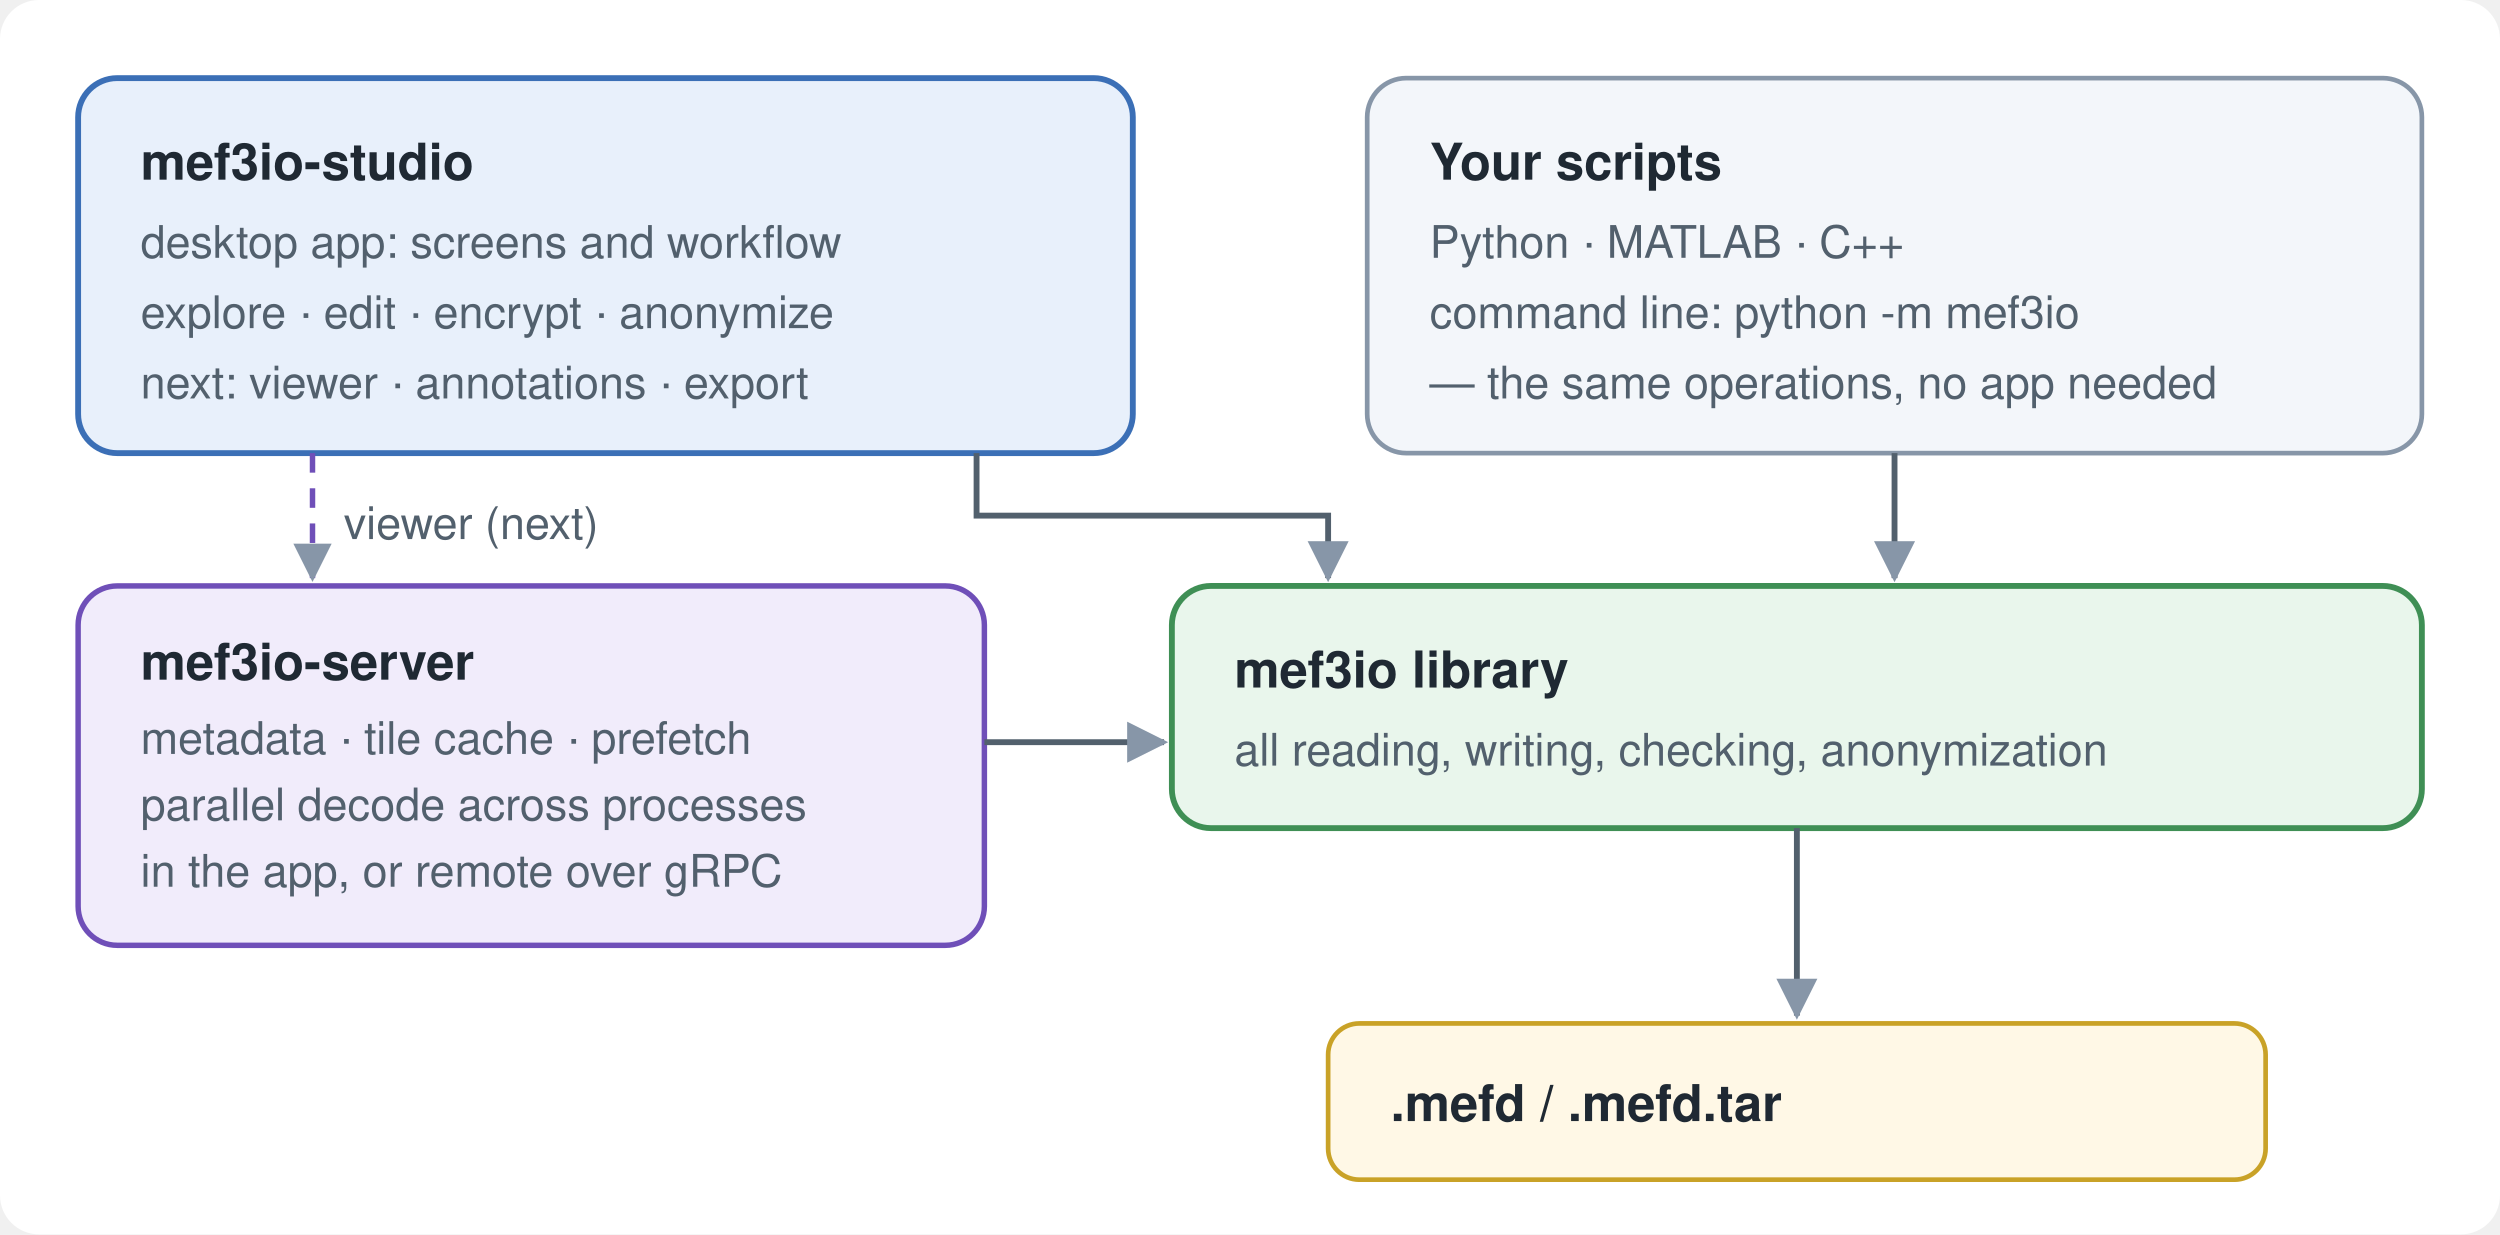
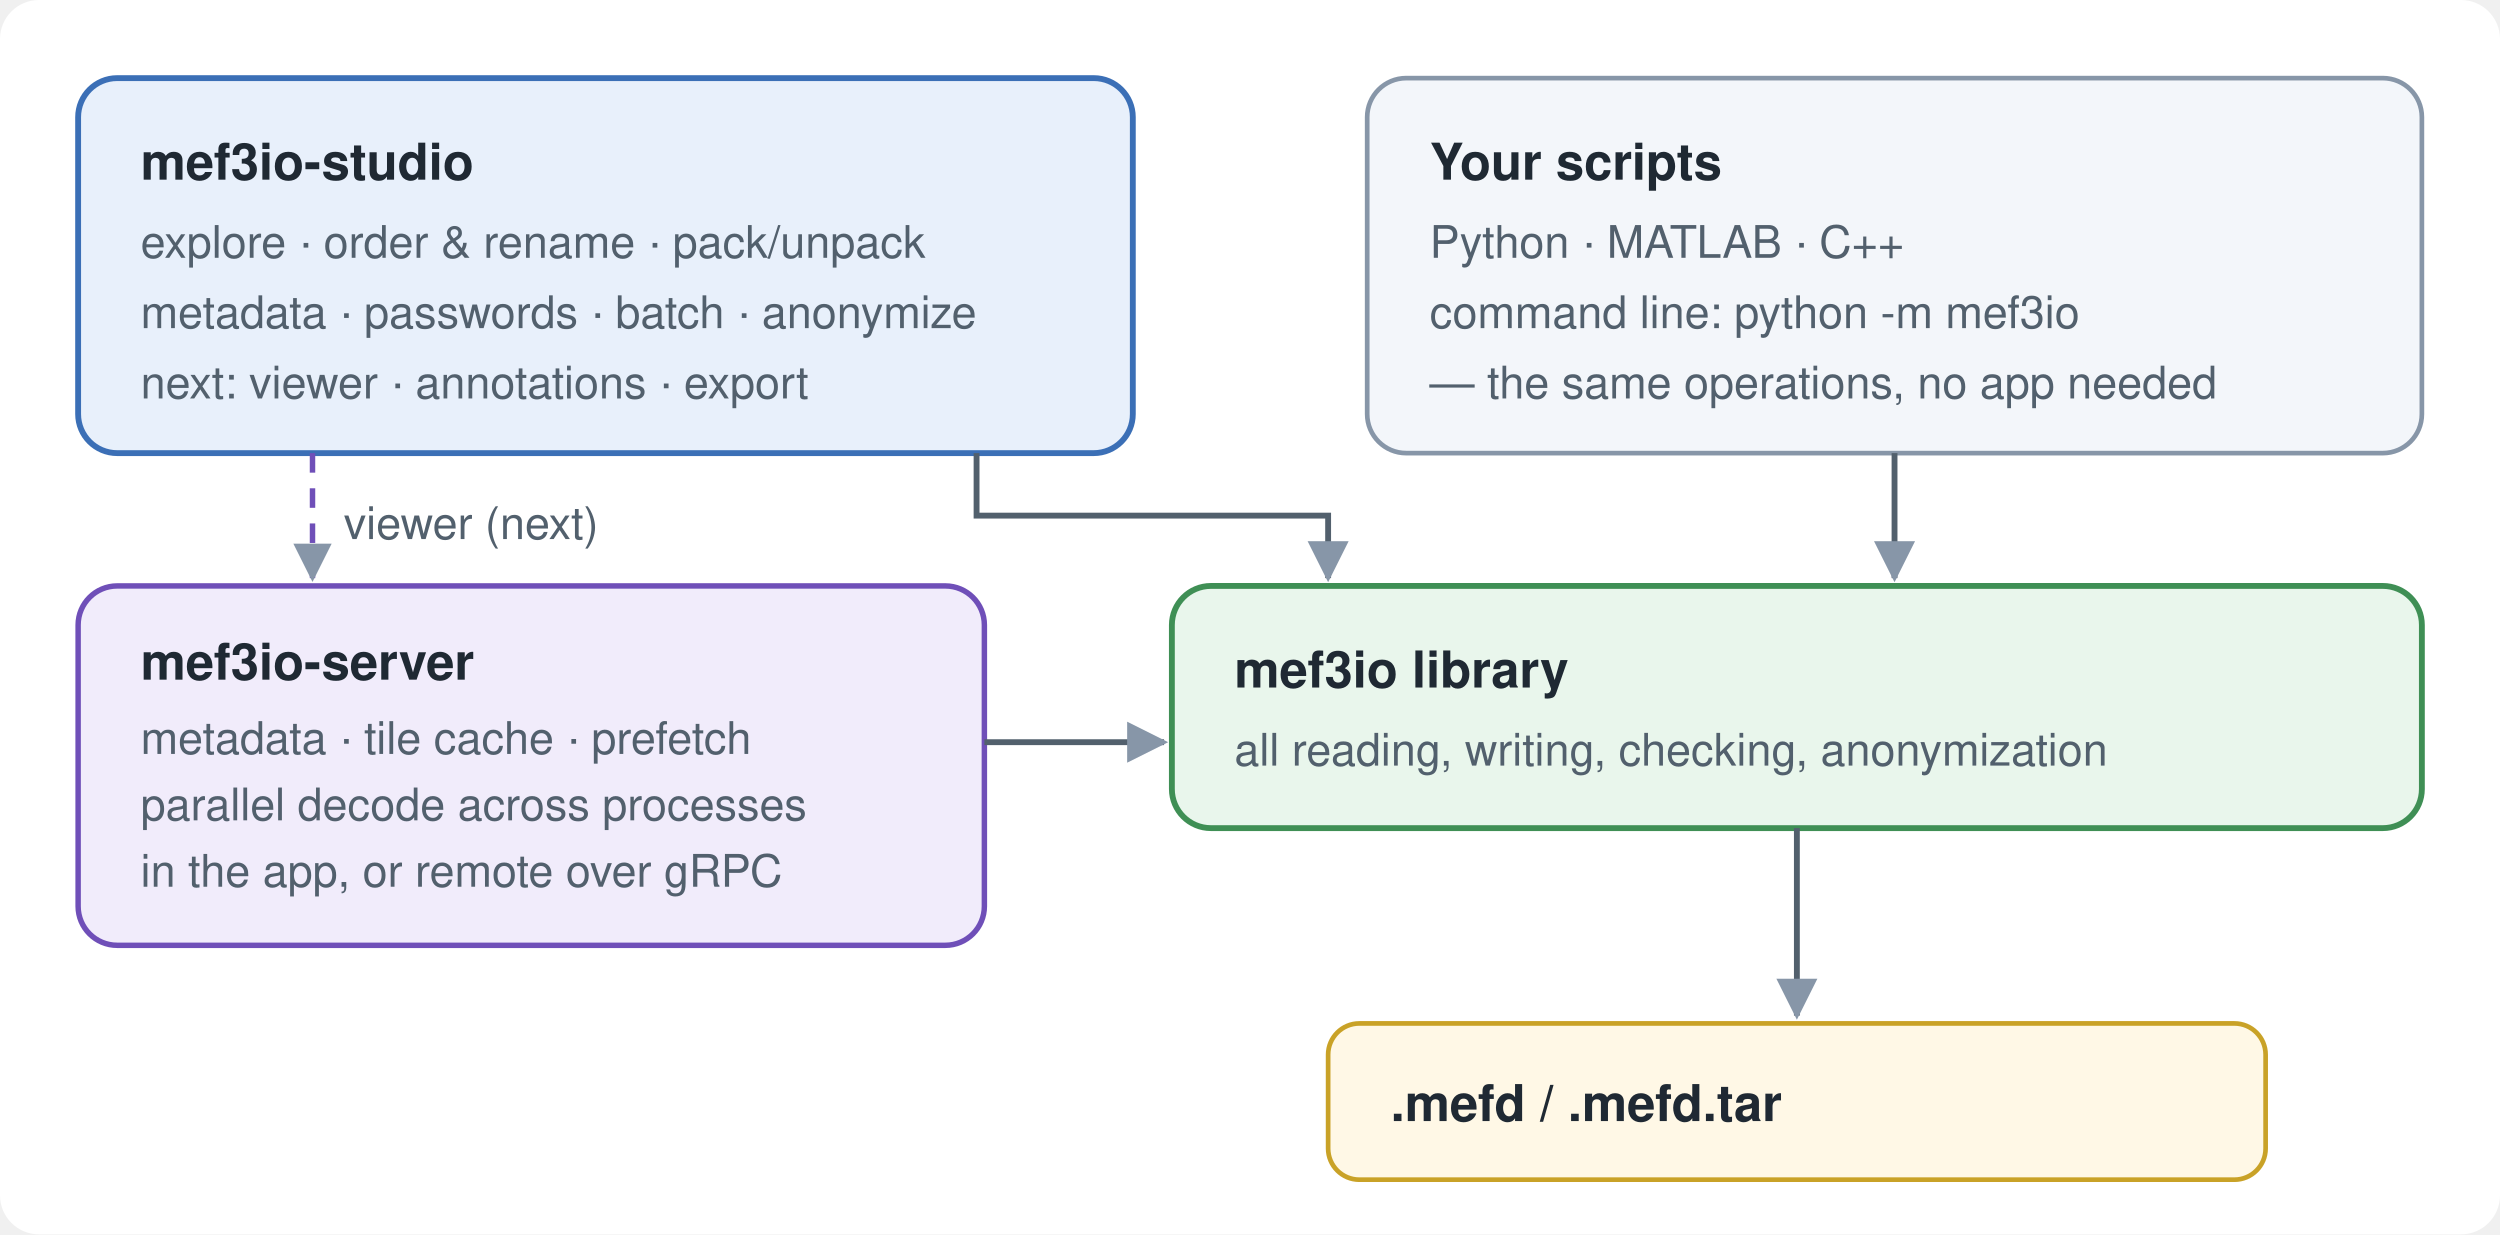
<svg xmlns="http://www.w3.org/2000/svg" viewBox="0 0 640 316" font-family="-apple-system, Segoe UI, Helvetica, Arial, sans-serif" font-size="13">
  <style>
    .bg { fill: #ffffff; }
    .app { fill: #e8f0fb; stroke: #3b6fb6; stroke-width: 1.5; }
    .lib { fill: #e9f6ec; stroke: #3f8f55; stroke-width: 1.5; }
    .srv { fill: #f1ecfb; stroke: #6f4fb8; stroke-width: 1.4; }
    .disk { fill: #fff8e6; stroke: #c9a227; stroke-width: 1.2; }
    .other { fill: #f3f6fa; stroke: #8796a8; stroke-width: 1.2; }
    .t { fill: #1f2933; font-weight: 600; }
    .m { fill: #52606d; font-size: 11.5px; }
    .arrow { stroke: #52606d; stroke-width: 1.5; fill: none; marker-end: url(#a); }
    .darrow { stroke: #6f4fb8; stroke-width: 1.4; fill: none; stroke-dasharray: 5 4; marker-end: url(#a); }
    @media (prefers-color-scheme: dark) {
      .bg { fill: #0d1117; }
      .app { fill: #102038; stroke: #6ea3ea; }
      .lib { fill: #11281a; stroke: #5fbf7a; }
      .srv { fill: #1d1633; stroke: #a58be6; }
      .other { fill: #161b22; stroke: #6e7681; }
      .disk { fill: #2b2410; stroke: #d6b347; }
      .t { fill: #e6edf3; }
      .m { fill: #9aa7b4; }
      .arrow { stroke: #9aa7b4; }
      .darrow { stroke: #a58be6; }
    }
  </style>
  <defs>
    <marker id="a" viewBox="0 0 10 10" refX="9" refY="5" markerWidth="7" markerHeight="7" orient="auto">
      <path d="M0,0 L10,5 L0,10 z" fill="#8796a8" />
    </marker>
  </defs>
  <rect class="bg" x="0" y="0" width="640" height="316" rx="10" />
  <rect class="app" x="20" y="20" width="270" height="96" rx="10" />
  <text class="t" x="36" y="46">mef3io-studio</text>
-   <text class="m" x="36" y="66">desktop app: screens and workflow</text>
-   <text class="m" x="36" y="84">explore · edit · encrypt · anonymize</text>
+   <text class="m" x="36" y="66">explore · order &amp; rename · pack/unpack</text>
+   <text class="m" x="36" y="84">metadata · passwords · batch · anonymize</text>
  <text class="m" x="36" y="102">next: viewer · annotations · export</text>
  <rect class="other" x="350" y="20" width="270" height="96" rx="10" />
  <text class="t" x="366" y="46">Your scripts</text>
  <text class="m" x="366" y="66">Python · MATLAB · C++</text>
  <text class="m" x="366" y="84">command line: python -m mef3io</text>
  <text class="m" x="366" y="102">— the same operations, no app needed</text>
  <rect class="srv" x="20" y="150" width="232" height="92" rx="10" />
  <text class="t" x="36" y="174">mef3io-server</text>
  <text class="m" x="36" y="193">metadata · tile cache · prefetch</text>
  <text class="m" x="36" y="210">parallel decode across processes</text>
  <text class="m" x="36" y="227">in the app, or remote over gRPC</text>
  <rect class="lib" x="300" y="150" width="320" height="62" rx="10" />
  <text class="t" x="316" y="176">mef3io library</text>
  <text class="m" x="316" y="196">all reading, writing, checking, anonymization</text>
  <rect class="disk" x="340" y="262" width="240" height="40" rx="8" />
  <text class="t" x="356" y="287">.mefd / .mefd.tar</text>
  <path class="arrow" d="M250 116 V132 H340 V148" />
  <path class="darrow" d="M80 116 V148" />
  <text class="m" x="88" y="138">viewer (next)</text>
  <path class="arrow" d="M252 190 H298" />
  <path class="arrow" d="M485 116 V148" />
  <path class="arrow" d="M460 212 V260" />
</svg>
